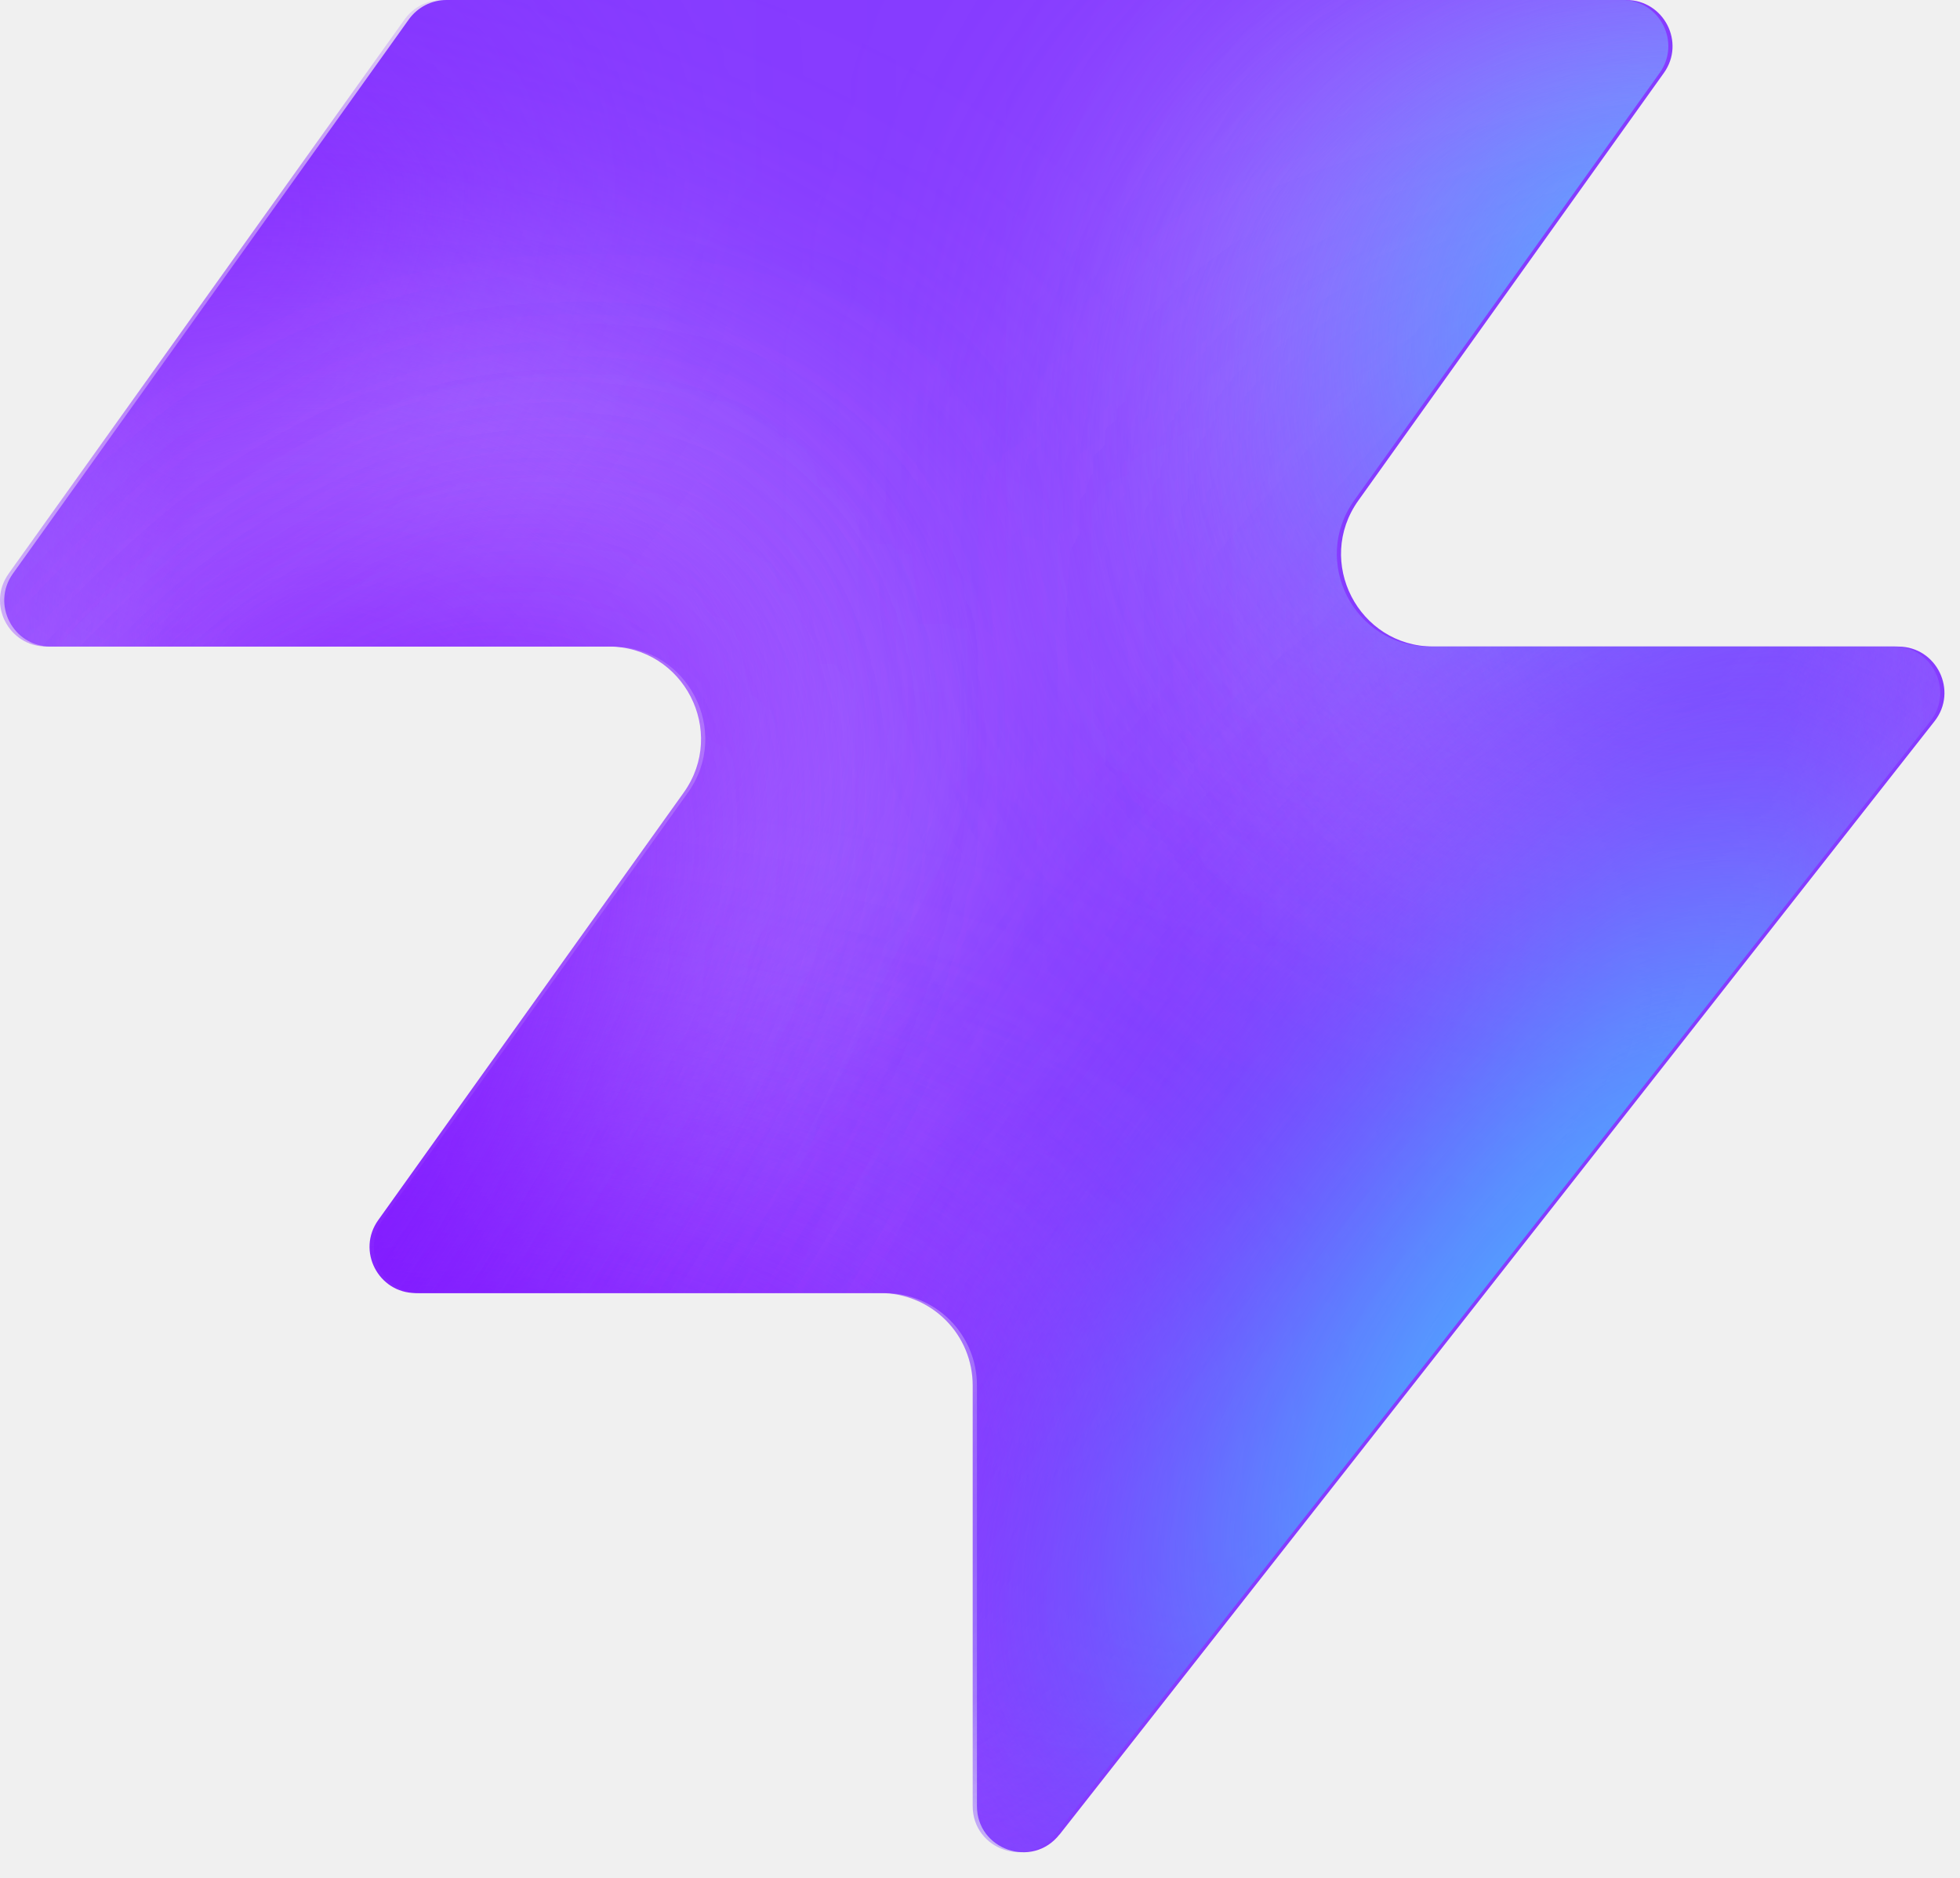
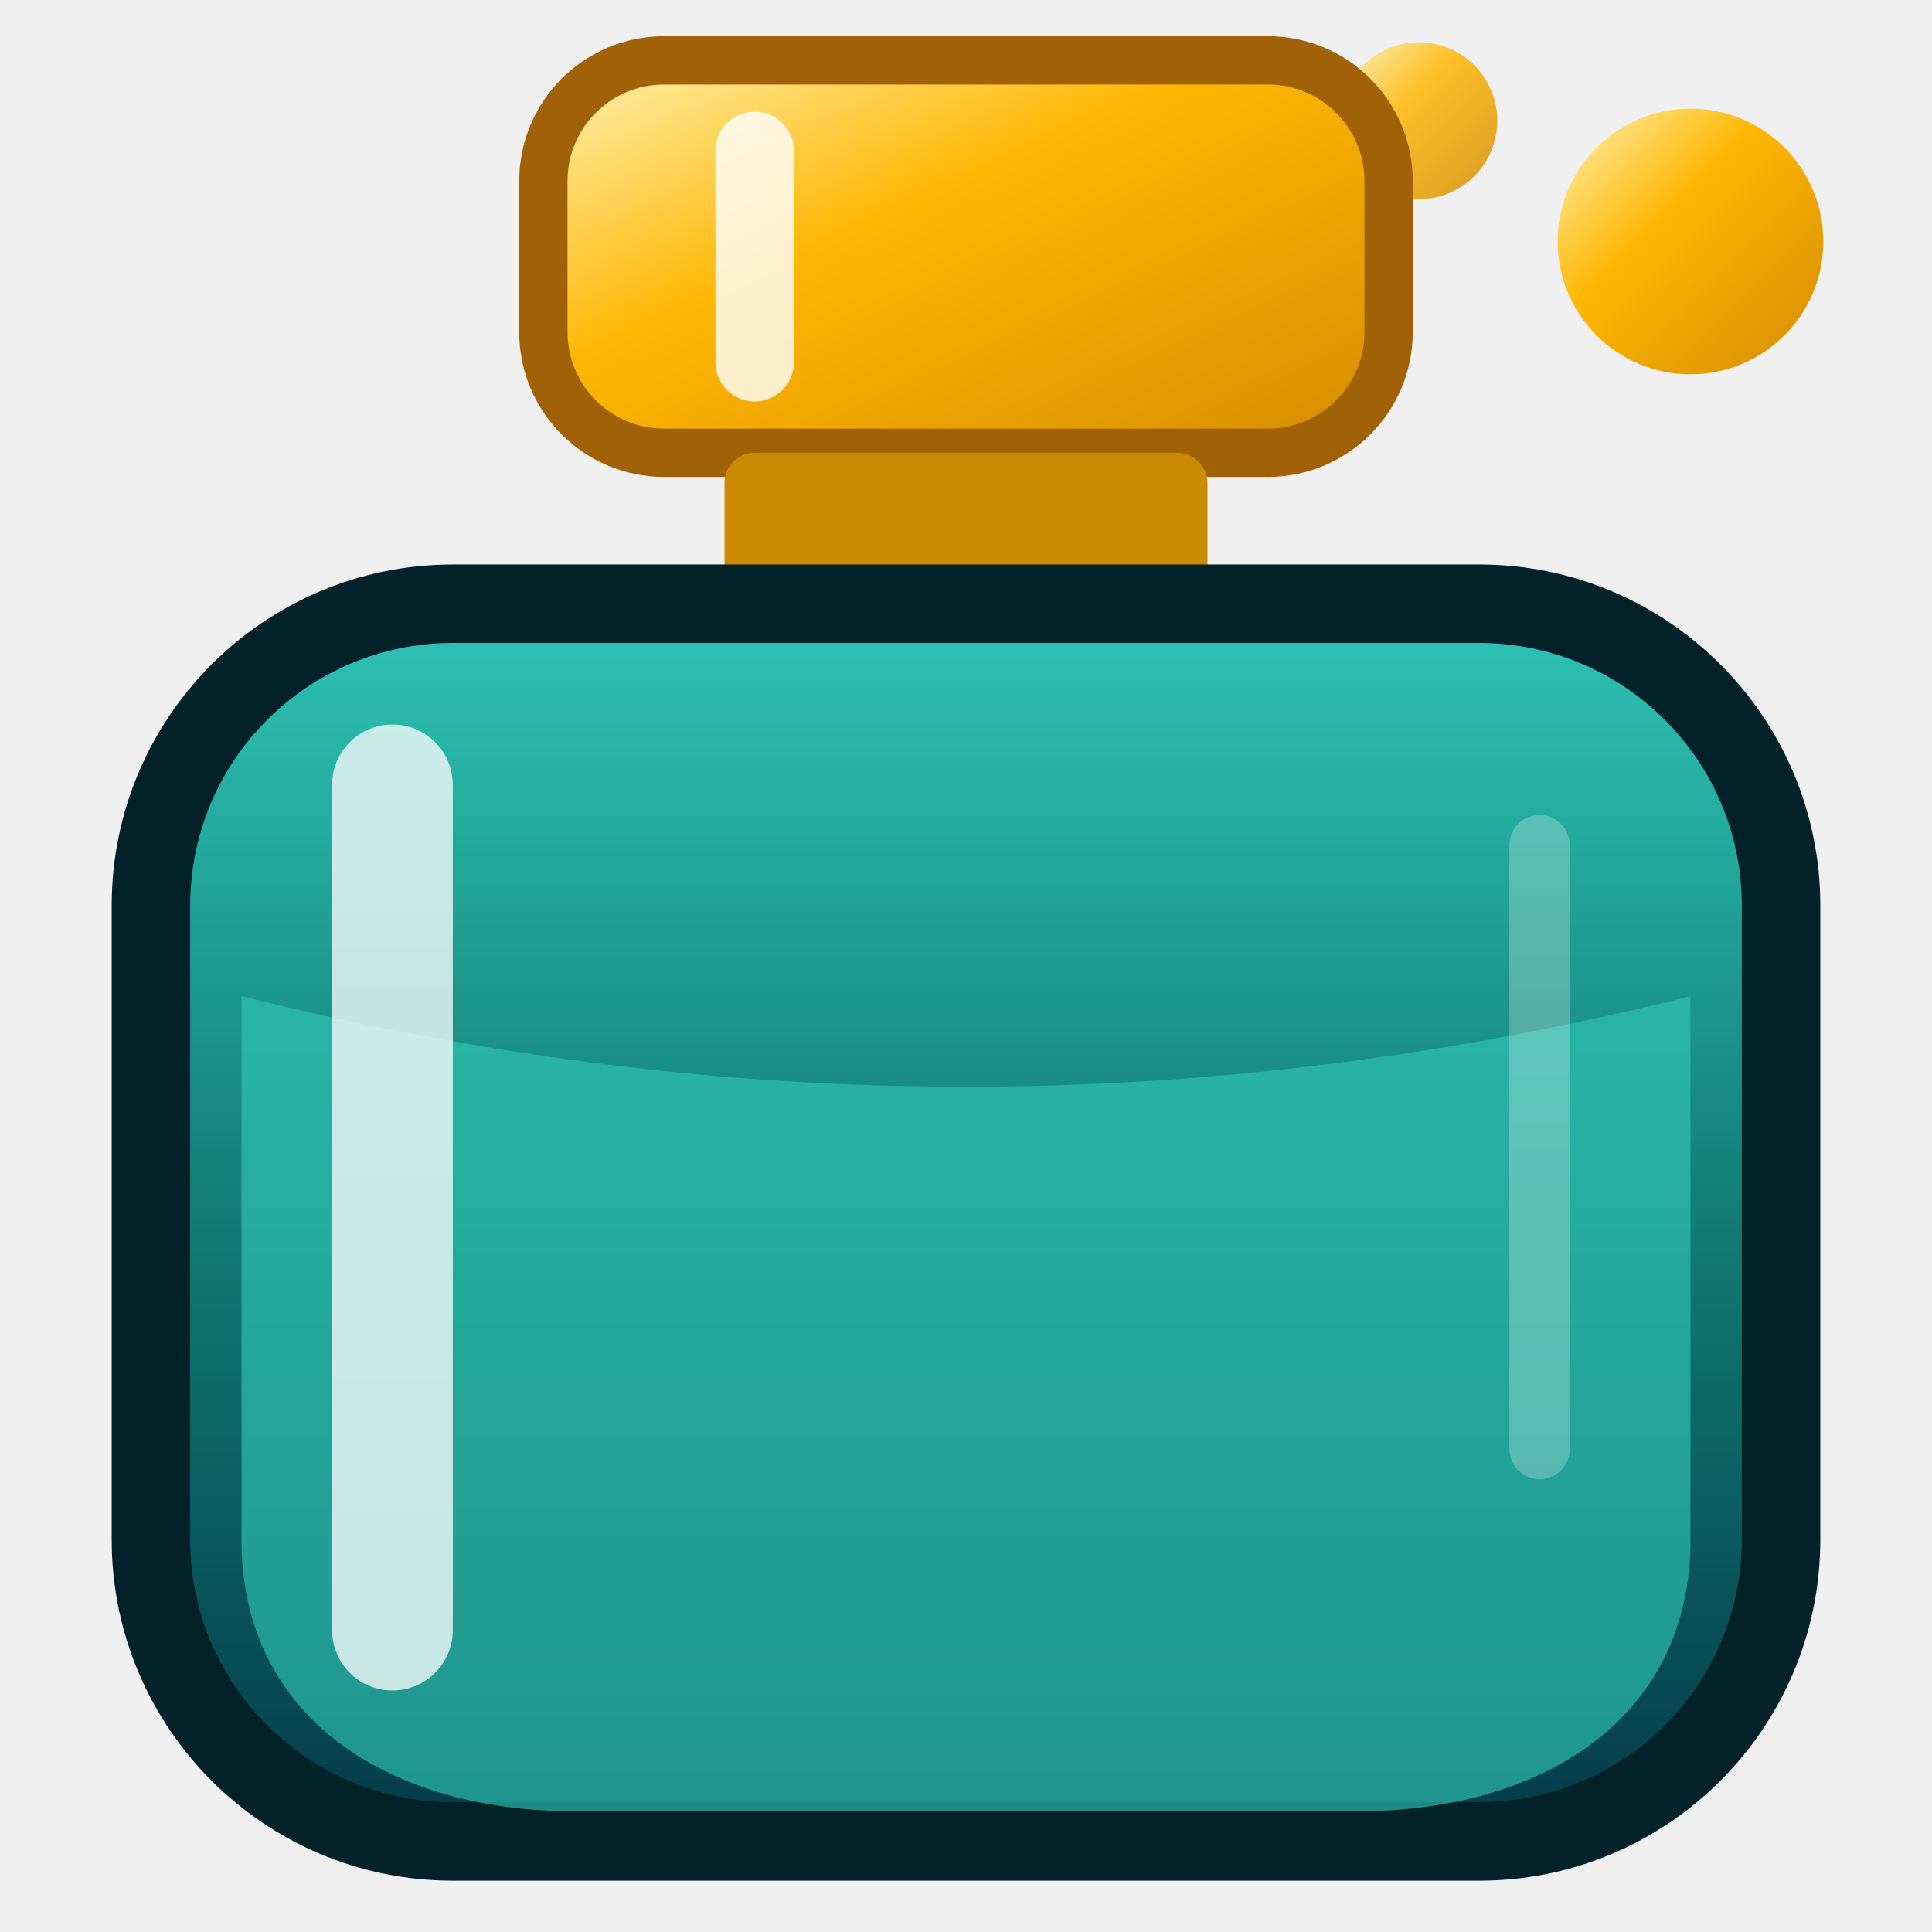
- <svg xmlns="http://www.w3.org/2000/svg" width="48" height="46" fill="none" viewBox="0 0 48 46">
-   <path fill="#863bff" d="M25.946 44.938c-.664.845-2.021.375-2.021-.698V33.937a2.26 2.26 0 0 0-2.262-2.262H10.287c-.92 0-1.456-1.04-.92-1.788l7.48-10.471c1.07-1.497 0-3.578-1.842-3.578H1.237c-.92 0-1.456-1.04-.92-1.788L10.013.474c.214-.297.556-.474.92-.474h28.894c.92 0 1.456 1.04.92 1.788l-7.48 10.471c-1.07 1.498 0 3.579 1.842 3.579h11.377c.943 0 1.473 1.088.89 1.83L25.947 44.94z" style="fill:#863bff;fill:color(display-p3 .525 .23 1);fill-opacity:1" />
-   <mask id="a" width="48" height="46" x="0" y="0" maskUnits="userSpaceOnUse" style="mask-type:alpha">
-     <path fill="#000" d="M25.842 44.938c-.664.844-2.021.375-2.021-.698V33.937a2.26 2.26 0 0 0-2.262-2.262H10.183c-.92 0-1.456-1.04-.92-1.788l7.48-10.471c1.07-1.498 0-3.579-1.842-3.579H1.133c-.92 0-1.456-1.04-.92-1.787L9.91.473c.214-.297.556-.474.92-.474h28.894c.92 0 1.456 1.04.92 1.788l-7.48 10.471c-1.07 1.498 0 3.578 1.842 3.578h11.377c.943 0 1.473 1.088.89 1.832L25.843 44.94z" style="fill:#000;fill-opacity:1" />
-   </mask>
-   <g mask="url(#a)">
-     <g filter="url(#b)">
-       <ellipse cx="5.508" cy="14.704" fill="#ede6ff" rx="5.508" ry="14.704" style="fill:#ede6ff;fill:color(display-p3 .927 .903 1);fill-opacity:1" transform="matrix(.00324 1 1 -.00324 -4.47 31.516)" />
-     </g>
-     <g filter="url(#c)">
-       <ellipse cx="10.399" cy="29.851" fill="#ede6ff" rx="10.399" ry="29.851" style="fill:#ede6ff;fill:color(display-p3 .927 .903 1);fill-opacity:1" transform="matrix(.00324 1 1 -.00324 -39.328 7.883)" />
-     </g>
-     <g filter="url(#d)">
-       <ellipse cx="5.508" cy="30.487" fill="#7e14ff" rx="5.508" ry="30.487" style="fill:#7e14ff;fill:color(display-p3 .492 .077 1);fill-opacity:1" transform="rotate(89.814 -25.913 -14.639)scale(1 -1)" />
-     </g>
-     <g filter="url(#e)">
-       <ellipse cx="5.508" cy="30.599" fill="#7e14ff" rx="5.508" ry="30.599" style="fill:#7e14ff;fill:color(display-p3 .492 .077 1);fill-opacity:1" transform="rotate(89.814 -32.644 -3.334)scale(1 -1)" />
-     </g>
-     <g filter="url(#f)">
-       <ellipse cx="5.508" cy="30.599" fill="#7e14ff" rx="5.508" ry="30.599" style="fill:#7e14ff;fill:color(display-p3 .492 .077 1);fill-opacity:1" transform="matrix(.00324 1 1 -.00324 -34.34 30.47)" />
-     </g>
-     <g filter="url(#g)">
-       <ellipse cx="14.072" cy="22.078" fill="#ede6ff" rx="14.072" ry="22.078" style="fill:#ede6ff;fill:color(display-p3 .927 .903 1);fill-opacity:1" transform="rotate(93.35 24.506 48.493)scale(-1 1)" />
-     </g>
-     <g filter="url(#h)">
-       <ellipse cx="3.47" cy="21.501" fill="#7e14ff" rx="3.47" ry="21.501" style="fill:#7e14ff;fill:color(display-p3 .492 .077 1);fill-opacity:1" transform="rotate(89.009 28.708 47.59)scale(-1 1)" />
-     </g>
-     <g filter="url(#i)">
-       <ellipse cx="3.47" cy="21.501" fill="#7e14ff" rx="3.47" ry="21.501" style="fill:#7e14ff;fill:color(display-p3 .492 .077 1);fill-opacity:1" transform="rotate(89.009 28.708 47.59)scale(-1 1)" />
-     </g>
-     <g filter="url(#j)">
-       <ellipse cx=".387" cy="8.972" fill="#7e14ff" rx="4.407" ry="29.108" style="fill:#7e14ff;fill:color(display-p3 .492 .077 1);fill-opacity:1" transform="rotate(39.51 .387 8.972)" />
-     </g>
-     <g filter="url(#k)">
-       <ellipse cx="47.523" cy="-6.092" fill="#7e14ff" rx="4.407" ry="29.108" style="fill:#7e14ff;fill:color(display-p3 .492 .077 1);fill-opacity:1" transform="rotate(37.892 47.523 -6.092)" />
-     </g>
-     <g filter="url(#l)">
-       <ellipse cx="41.412" cy="6.333" fill="#47bfff" rx="5.971" ry="9.665" style="fill:#47bfff;fill:color(display-p3 .28 .748 1);fill-opacity:1" transform="rotate(37.892 41.412 6.333)" />
-     </g>
-     <g filter="url(#m)">
-       <ellipse cx="-1.879" cy="38.332" fill="#7e14ff" rx="4.407" ry="29.108" style="fill:#7e14ff;fill:color(display-p3 .492 .077 1);fill-opacity:1" transform="rotate(37.892 -1.88 38.332)" />
-     </g>
-     <g filter="url(#n)">
-       <ellipse cx="-1.879" cy="38.332" fill="#7e14ff" rx="4.407" ry="29.108" style="fill:#7e14ff;fill:color(display-p3 .492 .077 1);fill-opacity:1" transform="rotate(37.892 -1.88 38.332)" />
-     </g>
-     <g filter="url(#o)">
-       <ellipse cx="35.651" cy="29.907" fill="#7e14ff" rx="4.407" ry="29.108" style="fill:#7e14ff;fill:color(display-p3 .492 .077 1);fill-opacity:1" transform="rotate(37.892 35.651 29.907)" />
-     </g>
-     <g filter="url(#p)">
-       <ellipse cx="38.418" cy="32.4" fill="#47bfff" rx="5.971" ry="15.297" style="fill:#47bfff;fill:color(display-p3 .28 .748 1);fill-opacity:1" transform="rotate(37.892 38.418 32.4)" />
-     </g>
-   </g>
+ <svg xmlns="http://www.w3.org/2000/svg" viewBox="0 0 32 32">
  <defs>
-     <filter id="b" width="60.045" height="41.654" x="-19.77" y="16.149" color-interpolation-filters="sRGB" filterUnits="userSpaceOnUse">
-       <feFlood flood-opacity="0" result="BackgroundImageFix" />
-       <feBlend in="SourceGraphic" in2="BackgroundImageFix" result="shape" />
-       <feGaussianBlur result="effect1_foregroundBlur_2002_17158" stdDeviation="7.659" />
-     </filter>
-     <filter id="c" width="90.34" height="51.437" x="-54.613" y="-7.533" color-interpolation-filters="sRGB" filterUnits="userSpaceOnUse">
-       <feFlood flood-opacity="0" result="BackgroundImageFix" />
-       <feBlend in="SourceGraphic" in2="BackgroundImageFix" result="shape" />
-       <feGaussianBlur result="effect1_foregroundBlur_2002_17158" stdDeviation="7.659" />
-     </filter>
-     <filter id="d" width="79.355" height="29.4" x="-49.64" y="2.03" color-interpolation-filters="sRGB" filterUnits="userSpaceOnUse">
-       <feFlood flood-opacity="0" result="BackgroundImageFix" />
-       <feBlend in="SourceGraphic" in2="BackgroundImageFix" result="shape" />
-       <feGaussianBlur result="effect1_foregroundBlur_2002_17158" stdDeviation="4.596" />
-     </filter>
-     <filter id="e" width="79.579" height="29.4" x="-45.045" y="20.029" color-interpolation-filters="sRGB" filterUnits="userSpaceOnUse">
-       <feFlood flood-opacity="0" result="BackgroundImageFix" />
-       <feBlend in="SourceGraphic" in2="BackgroundImageFix" result="shape" />
-       <feGaussianBlur result="effect1_foregroundBlur_2002_17158" stdDeviation="4.596" />
-     </filter>
-     <filter id="f" width="79.579" height="29.4" x="-43.513" y="21.178" color-interpolation-filters="sRGB" filterUnits="userSpaceOnUse">
-       <feFlood flood-opacity="0" result="BackgroundImageFix" />
-       <feBlend in="SourceGraphic" in2="BackgroundImageFix" result="shape" />
-       <feGaussianBlur result="effect1_foregroundBlur_2002_17158" stdDeviation="4.596" />
-     </filter>
-     <filter id="g" width="74.749" height="58.852" x="15.756" y="-17.901" color-interpolation-filters="sRGB" filterUnits="userSpaceOnUse">
-       <feFlood flood-opacity="0" result="BackgroundImageFix" />
-       <feBlend in="SourceGraphic" in2="BackgroundImageFix" result="shape" />
-       <feGaussianBlur result="effect1_foregroundBlur_2002_17158" stdDeviation="7.659" />
-     </filter>
-     <filter id="h" width="61.377" height="25.362" x="23.548" y="2.284" color-interpolation-filters="sRGB" filterUnits="userSpaceOnUse">
-       <feFlood flood-opacity="0" result="BackgroundImageFix" />
-       <feBlend in="SourceGraphic" in2="BackgroundImageFix" result="shape" />
-       <feGaussianBlur result="effect1_foregroundBlur_2002_17158" stdDeviation="4.596" />
-     </filter>
-     <filter id="i" width="61.377" height="25.362" x="23.548" y="2.284" color-interpolation-filters="sRGB" filterUnits="userSpaceOnUse">
-       <feFlood flood-opacity="0" result="BackgroundImageFix" />
-       <feBlend in="SourceGraphic" in2="BackgroundImageFix" result="shape" />
-       <feGaussianBlur result="effect1_foregroundBlur_2002_17158" stdDeviation="4.596" />
-     </filter>
-     <filter id="j" width="56.045" height="63.649" x="-27.636" y="-22.853" color-interpolation-filters="sRGB" filterUnits="userSpaceOnUse">
-       <feFlood flood-opacity="0" result="BackgroundImageFix" />
-       <feBlend in="SourceGraphic" in2="BackgroundImageFix" result="shape" />
-       <feGaussianBlur result="effect1_foregroundBlur_2002_17158" stdDeviation="4.596" />
-     </filter>
-     <filter id="k" width="54.814" height="64.646" x="20.116" y="-38.415" color-interpolation-filters="sRGB" filterUnits="userSpaceOnUse">
-       <feFlood flood-opacity="0" result="BackgroundImageFix" />
-       <feBlend in="SourceGraphic" in2="BackgroundImageFix" result="shape" />
-       <feGaussianBlur result="effect1_foregroundBlur_2002_17158" stdDeviation="4.596" />
-     </filter>
-     <filter id="l" width="33.541" height="35.313" x="24.641" y="-11.323" color-interpolation-filters="sRGB" filterUnits="userSpaceOnUse">
-       <feFlood flood-opacity="0" result="BackgroundImageFix" />
-       <feBlend in="SourceGraphic" in2="BackgroundImageFix" result="shape" />
-       <feGaussianBlur result="effect1_foregroundBlur_2002_17158" stdDeviation="4.596" />
-     </filter>
-     <filter id="m" width="54.814" height="64.646" x="-29.286" y="6.009" color-interpolation-filters="sRGB" filterUnits="userSpaceOnUse">
-       <feFlood flood-opacity="0" result="BackgroundImageFix" />
-       <feBlend in="SourceGraphic" in2="BackgroundImageFix" result="shape" />
-       <feGaussianBlur result="effect1_foregroundBlur_2002_17158" stdDeviation="4.596" />
-     </filter>
-     <filter id="n" width="54.814" height="64.646" x="-29.286" y="6.009" color-interpolation-filters="sRGB" filterUnits="userSpaceOnUse">
-       <feFlood flood-opacity="0" result="BackgroundImageFix" />
-       <feBlend in="SourceGraphic" in2="BackgroundImageFix" result="shape" />
-       <feGaussianBlur result="effect1_foregroundBlur_2002_17158" stdDeviation="4.596" />
-     </filter>
-     <filter id="o" width="54.814" height="64.646" x="8.244" y="-2.416" color-interpolation-filters="sRGB" filterUnits="userSpaceOnUse">
-       <feFlood flood-opacity="0" result="BackgroundImageFix" />
-       <feBlend in="SourceGraphic" in2="BackgroundImageFix" result="shape" />
-       <feGaussianBlur result="effect1_foregroundBlur_2002_17158" stdDeviation="4.596" />
-     </filter>
-     <filter id="p" width="39.409" height="43.623" x="18.713" y="10.588" color-interpolation-filters="sRGB" filterUnits="userSpaceOnUse">
-       <feFlood flood-opacity="0" result="BackgroundImageFix" />
-       <feBlend in="SourceGraphic" in2="BackgroundImageFix" result="shape" />
-       <feGaussianBlur result="effect1_foregroundBlur_2002_17158" stdDeviation="4.596" />
-     </filter>
+     <linearGradient id="gold" x1="0%" y1="0%" x2="100%" y2="100%">
+       <stop offset="0%" stop-color="#fff4b8" />
+       <stop offset="40%" stop-color="#ffb703" />
+       <stop offset="100%" stop-color="#d48b00" />
+     </linearGradient>
+     <linearGradient id="liquid" x1="0%" y1="0%" x2="0%" y2="100%">
+       <stop offset="0%" stop-color="#2ec4b6" />
+       <stop offset="55%" stop-color="#0f766e" />
+       <stop offset="100%" stop-color="#043948" />
+     </linearGradient>
  </defs>
+   <circle cx="28" cy="4" r="2.2" fill="url(#gold)" />
+   <circle cx="23.5" cy="2" r="1.3" fill="url(#gold)" opacity="0.85" />
+   <rect x="9" y="1" width="14" height="6.5" rx="2" fill="url(#gold)" stroke="#a16207" stroke-width="0.8" />
+   <line x1="12.5" y1="2.5" x2="12.5" y2="6" stroke="#ffffff" stroke-width="1.3" stroke-linecap="round" opacity="0.8" />
+   <rect x="12" y="7.5" width="8" height="2.5" rx="0.5" fill="#ca8a04" />
+   <rect x="2.5" y="10" width="27" height="20.5" rx="5" fill="url(#liquid)" stroke="#022129" stroke-width="1.3" />
+   <path d="M 4 16.5 Q 16 19.5 28 16.5 L 28 25.5 C 28 28.5 25.5 30 22.5 30 L 9.5 30 C 6.5 30 4 28.5 4 25.5 Z" fill="#2ec4b6" opacity="0.65" />
+   <path d="M 6.5 13 L 6.5 27" stroke="#ffffff" stroke-width="2" stroke-linecap="round" opacity="0.75" />
+   <path d="M 25.5 14 L 25.5 24" stroke="#ffffff" stroke-width="1" stroke-linecap="round" opacity="0.25" />
</svg>
